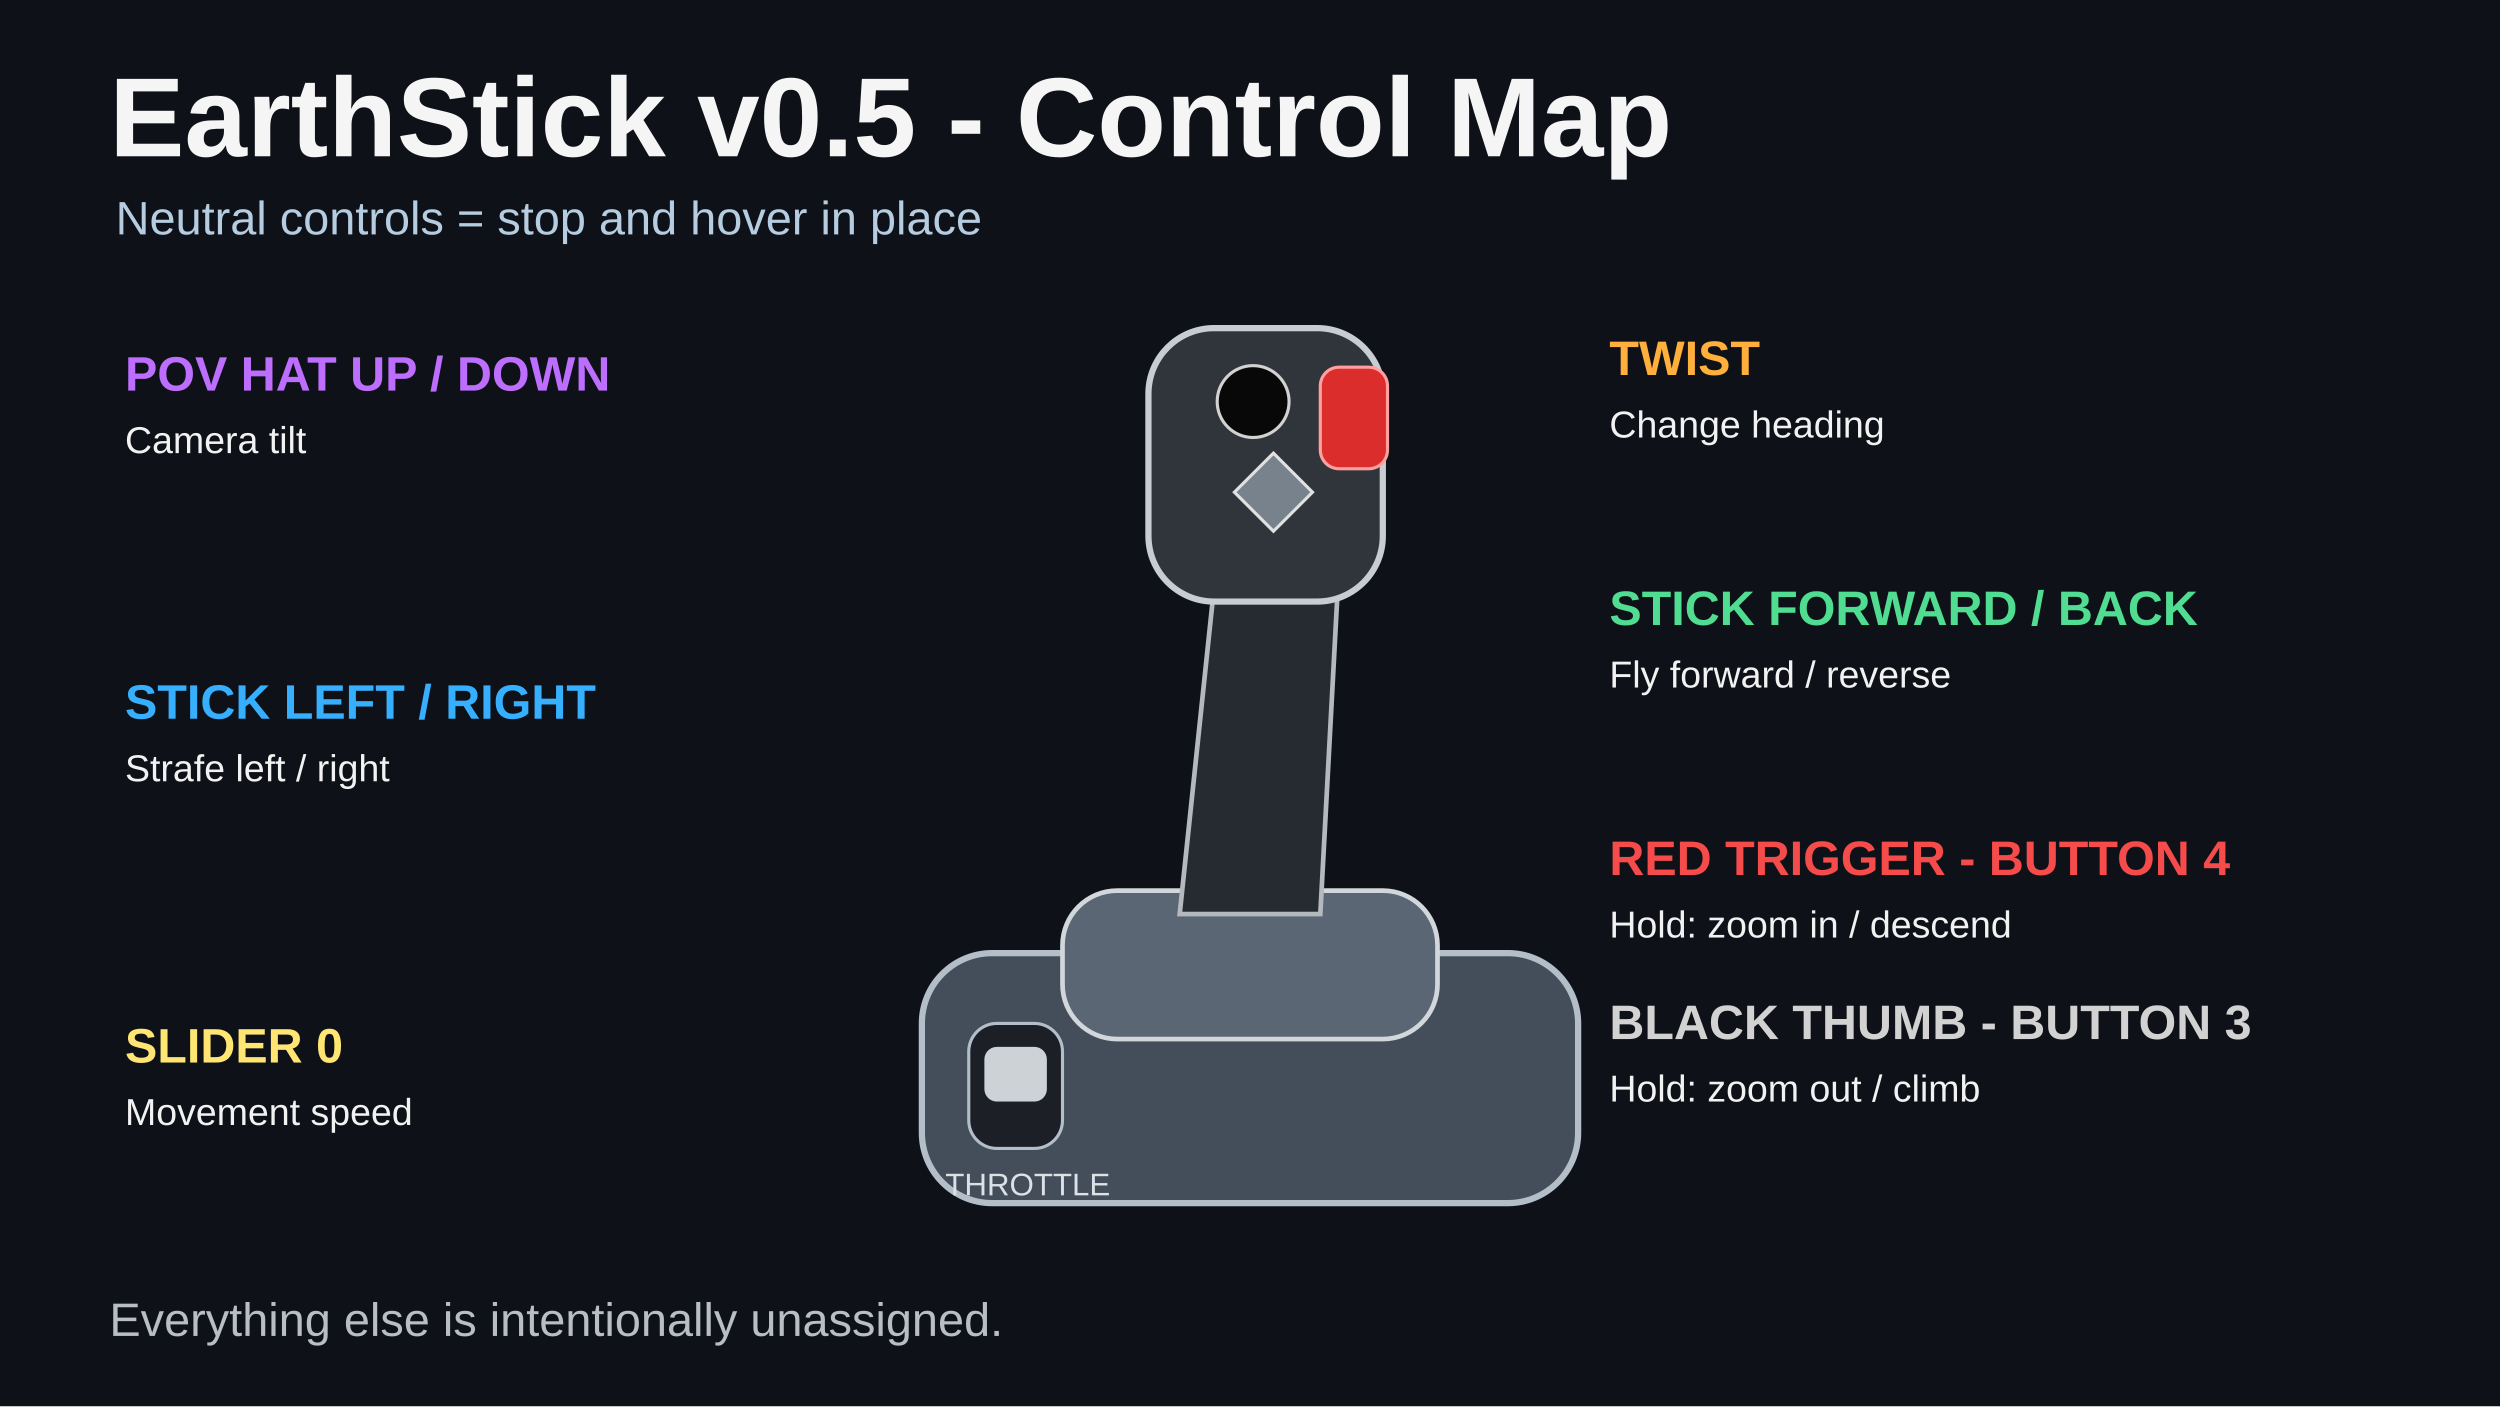
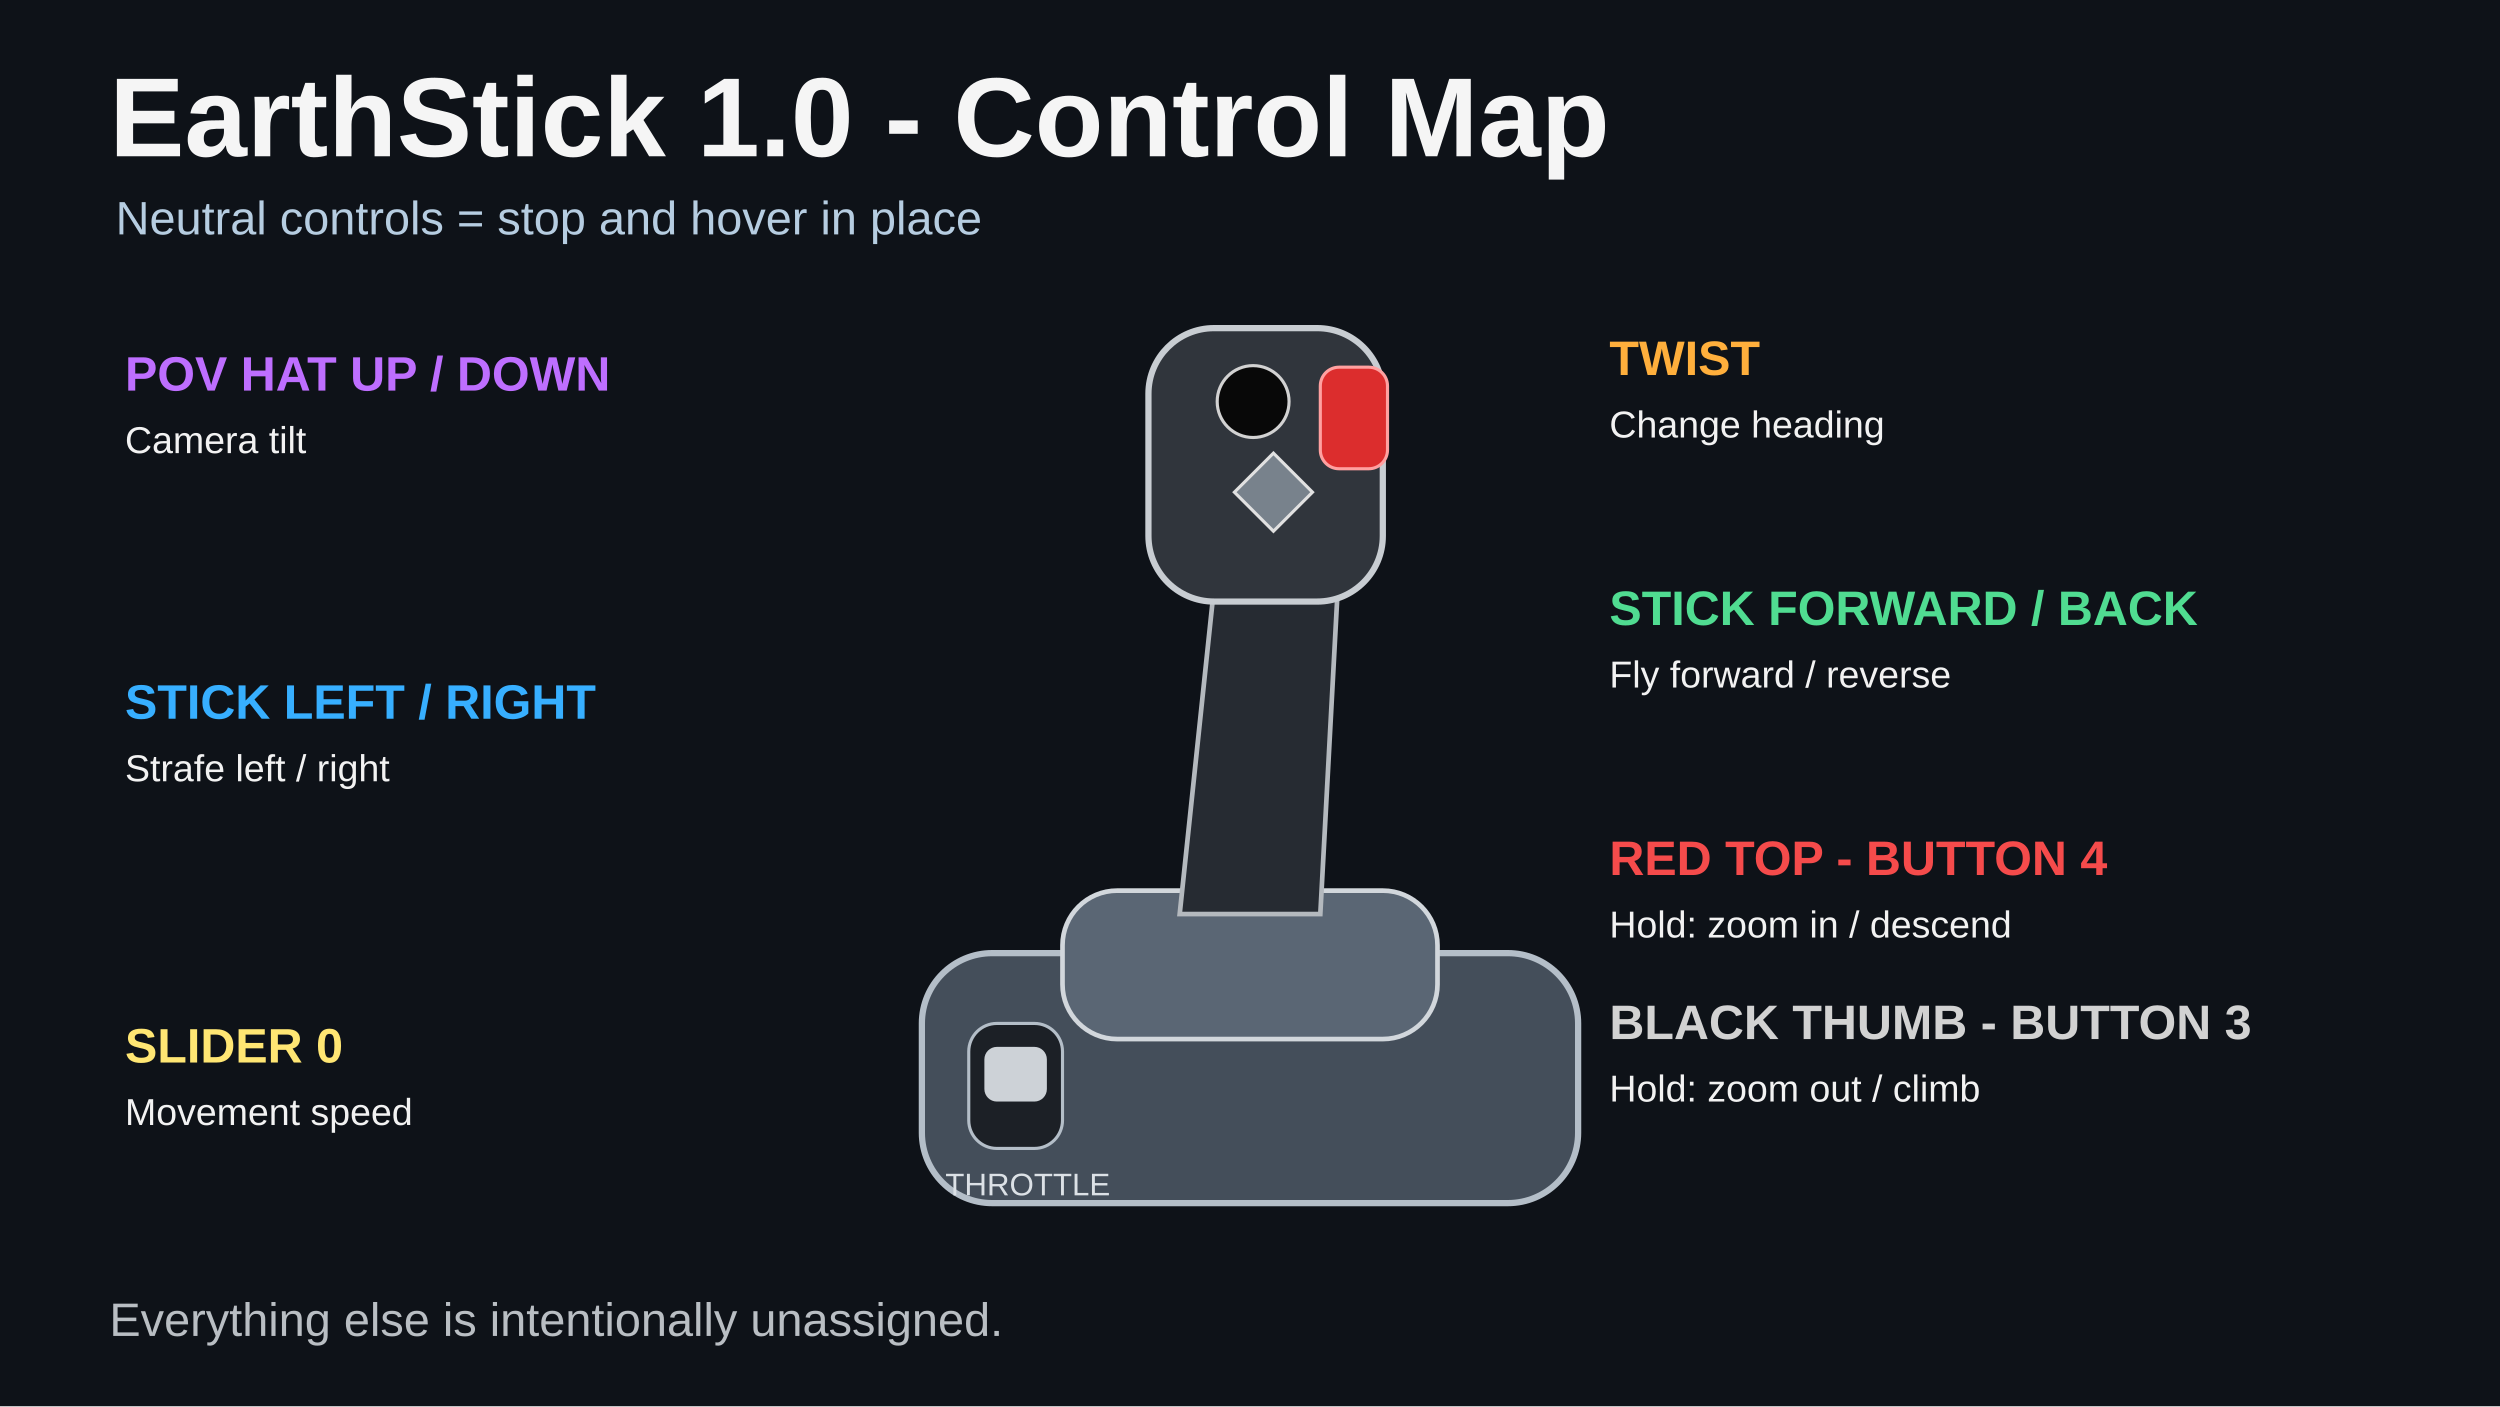
<svg xmlns="http://www.w3.org/2000/svg" width="1600" height="900" viewBox="0 0 1600 900">
  <rect width="1600" height="900" fill="#0e1218" />
-   <text x="70" y="100" fill="#f5f5f5" font-family="Arial, sans-serif" font-size="72" font-weight="700">EarthStick v0.5 - Control Map</text>
+   <text x="70" y="100" fill="#f5f5f5" font-family="Arial, sans-serif" font-size="72" font-weight="700">EarthStick 1.0 - Control Map</text>
  <text x="74" y="150" fill="#b6cde1" font-family="Arial, sans-serif" font-size="30">Neutral controls = stop and hover in place</text>
  <rect x="590" y="610" rx="45" ry="45" width="420" height="160" fill="#444e5a" stroke="#b4bec8" stroke-width="4" />
  <rect x="680" y="570" rx="35" ry="35" width="240" height="95" fill="#5a6674" stroke="#d2d7dc" stroke-width="3" />
  <polygon points="755,585 785,300 860,305 845,585" fill="#262b32" stroke="#b4b9be" stroke-width="3" />
  <rect x="735" y="210" rx="42" ry="42" width="150" height="175" fill="#30353c" stroke="#c8cdd2" stroke-width="4" />
  <rect x="845" y="235" rx="12" ry="12" width="43" height="65" fill="#dc2d2d" stroke="#ffa0a0" stroke-width="2" />
  <circle cx="802" cy="257" r="23" fill="#080808" stroke="#d2d2d2" stroke-width="2" />
  <polygon points="790,315 815,290 840,315 815,340" fill="#78828c" stroke="#e1e1e1" stroke-width="2" />
  <rect x="620" y="655" rx="18" ry="18" width="60" height="80" fill="#1c2026" stroke="#b4bec8" stroke-width="2" />
  <rect x="630" y="670" rx="8" ry="8" width="40" height="35" fill="#cdd2d7" />
  <text x="605" y="765" fill="#dce1e6" font-family="Arial, sans-serif" font-size="20">THROTTLE</text>
  <text x="1030" y="400" fill="#50dc91" font-family="Arial, sans-serif" font-size="31" font-weight="700">STICK FORWARD / BACK</text>
  <text x="1030" y="440" fill="#f2f2f2" font-family="Arial, sans-serif" font-size="24">Fly forward / reverse</text>
  <text x="80" y="460" fill="#37afff" font-family="Arial, sans-serif" font-size="31" font-weight="700">STICK LEFT / RIGHT</text>
  <text x="80" y="500" fill="#f2f2f2" font-family="Arial, sans-serif" font-size="24">Strafe left / right</text>
  <text x="1030" y="240" fill="#ffaf3c" font-family="Arial, sans-serif" font-size="31" font-weight="700">TWIST</text>
  <text x="1030" y="280" fill="#f2f2f2" font-family="Arial, sans-serif" font-size="24">Change heading</text>
  <text x="80" y="250" fill="#be6eff" font-family="Arial, sans-serif" font-size="31" font-weight="700">POV HAT UP / DOWN</text>
  <text x="80" y="290" fill="#f2f2f2" font-family="Arial, sans-serif" font-size="24">Camera tilt</text>
-   <text x="1030" y="560" fill="#f54b4b" font-family="Arial, sans-serif" font-size="31" font-weight="700">RED TRIGGER - BUTTON 4</text>
+   <text x="1030" y="560" fill="#f54b4b" font-family="Arial, sans-serif" font-size="31" font-weight="700">RED TOP - BUTTON 4</text>
  <text x="1030" y="600" fill="#f2f2f2" font-family="Arial, sans-serif" font-size="24">Hold: zoom in / descend</text>
  <text x="1030" y="665" fill="#d2d2d2" font-family="Arial, sans-serif" font-size="31" font-weight="700">BLACK THUMB - BUTTON 3</text>
  <text x="1030" y="705" fill="#f2f2f2" font-family="Arial, sans-serif" font-size="24">Hold: zoom out / climb</text>
  <text x="80" y="680" fill="#ffe673" font-family="Arial, sans-serif" font-size="31" font-weight="700">SLIDER 0</text>
  <text x="80" y="720" fill="#f2f2f2" font-family="Arial, sans-serif" font-size="24">Movement speed</text>
  <text x="70" y="855" fill="#b9bec3" font-family="Arial, sans-serif" font-size="30">Everything else is intentionally unassigned.</text>
</svg>
